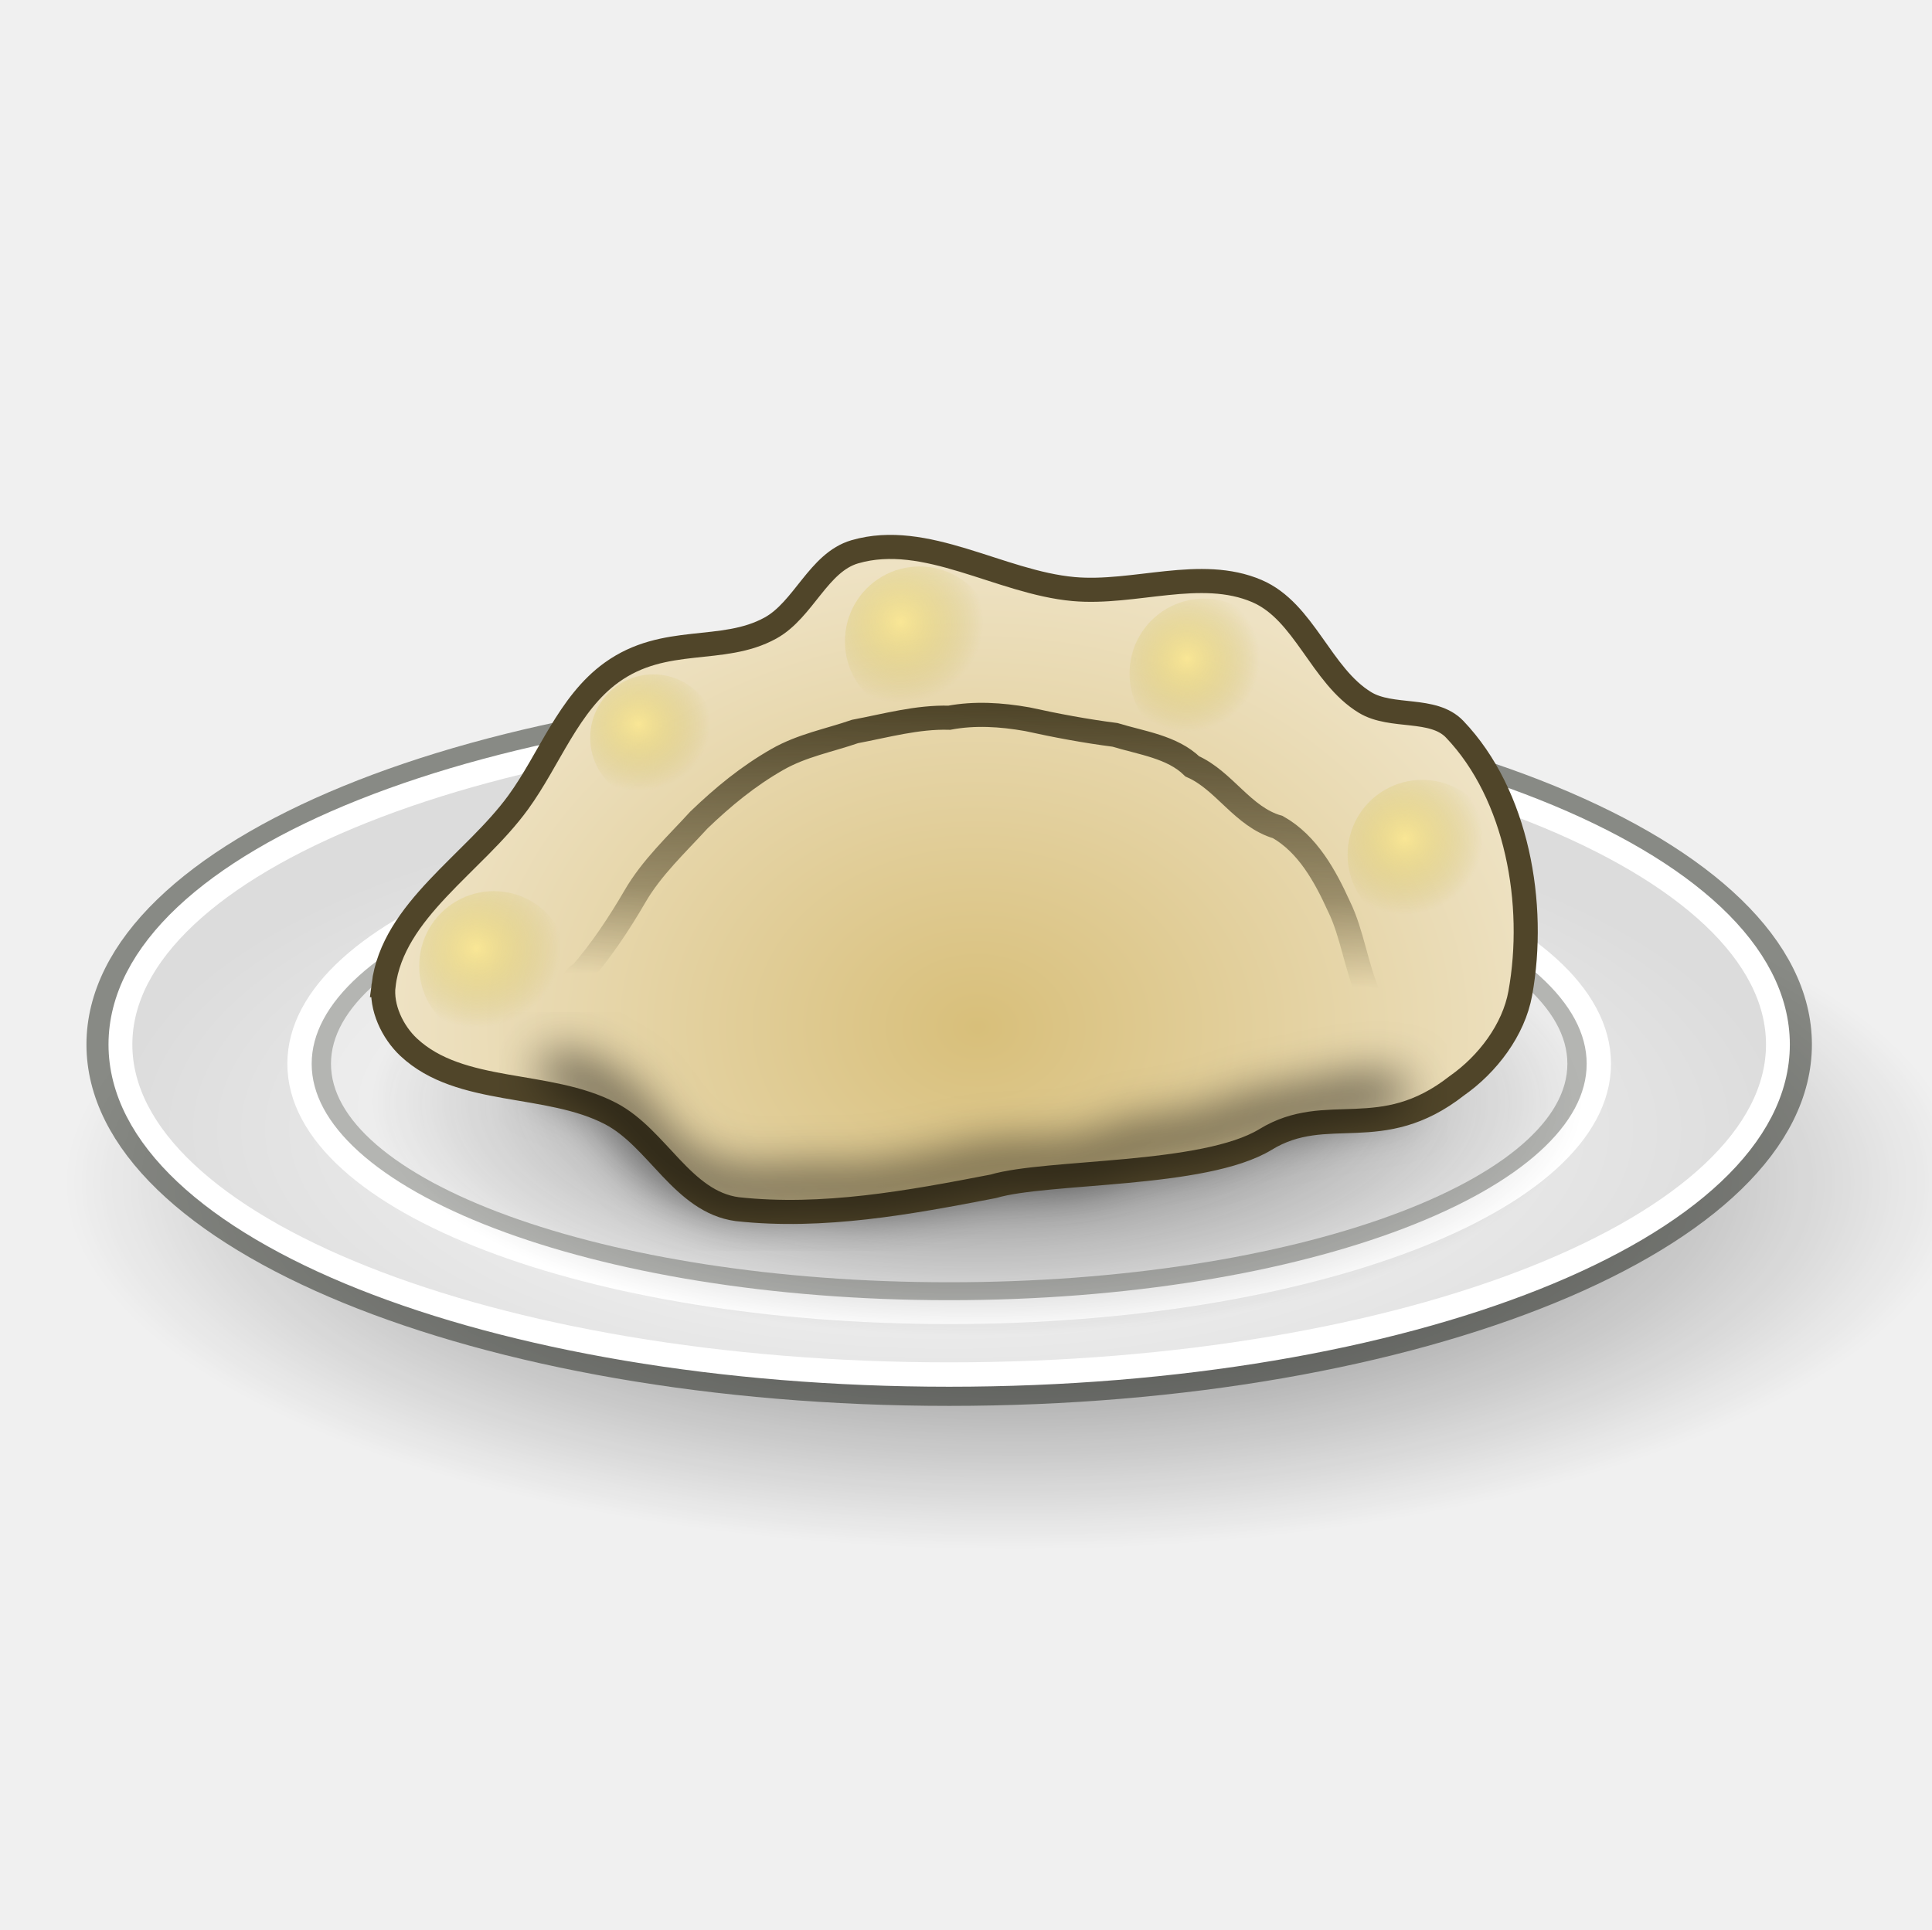
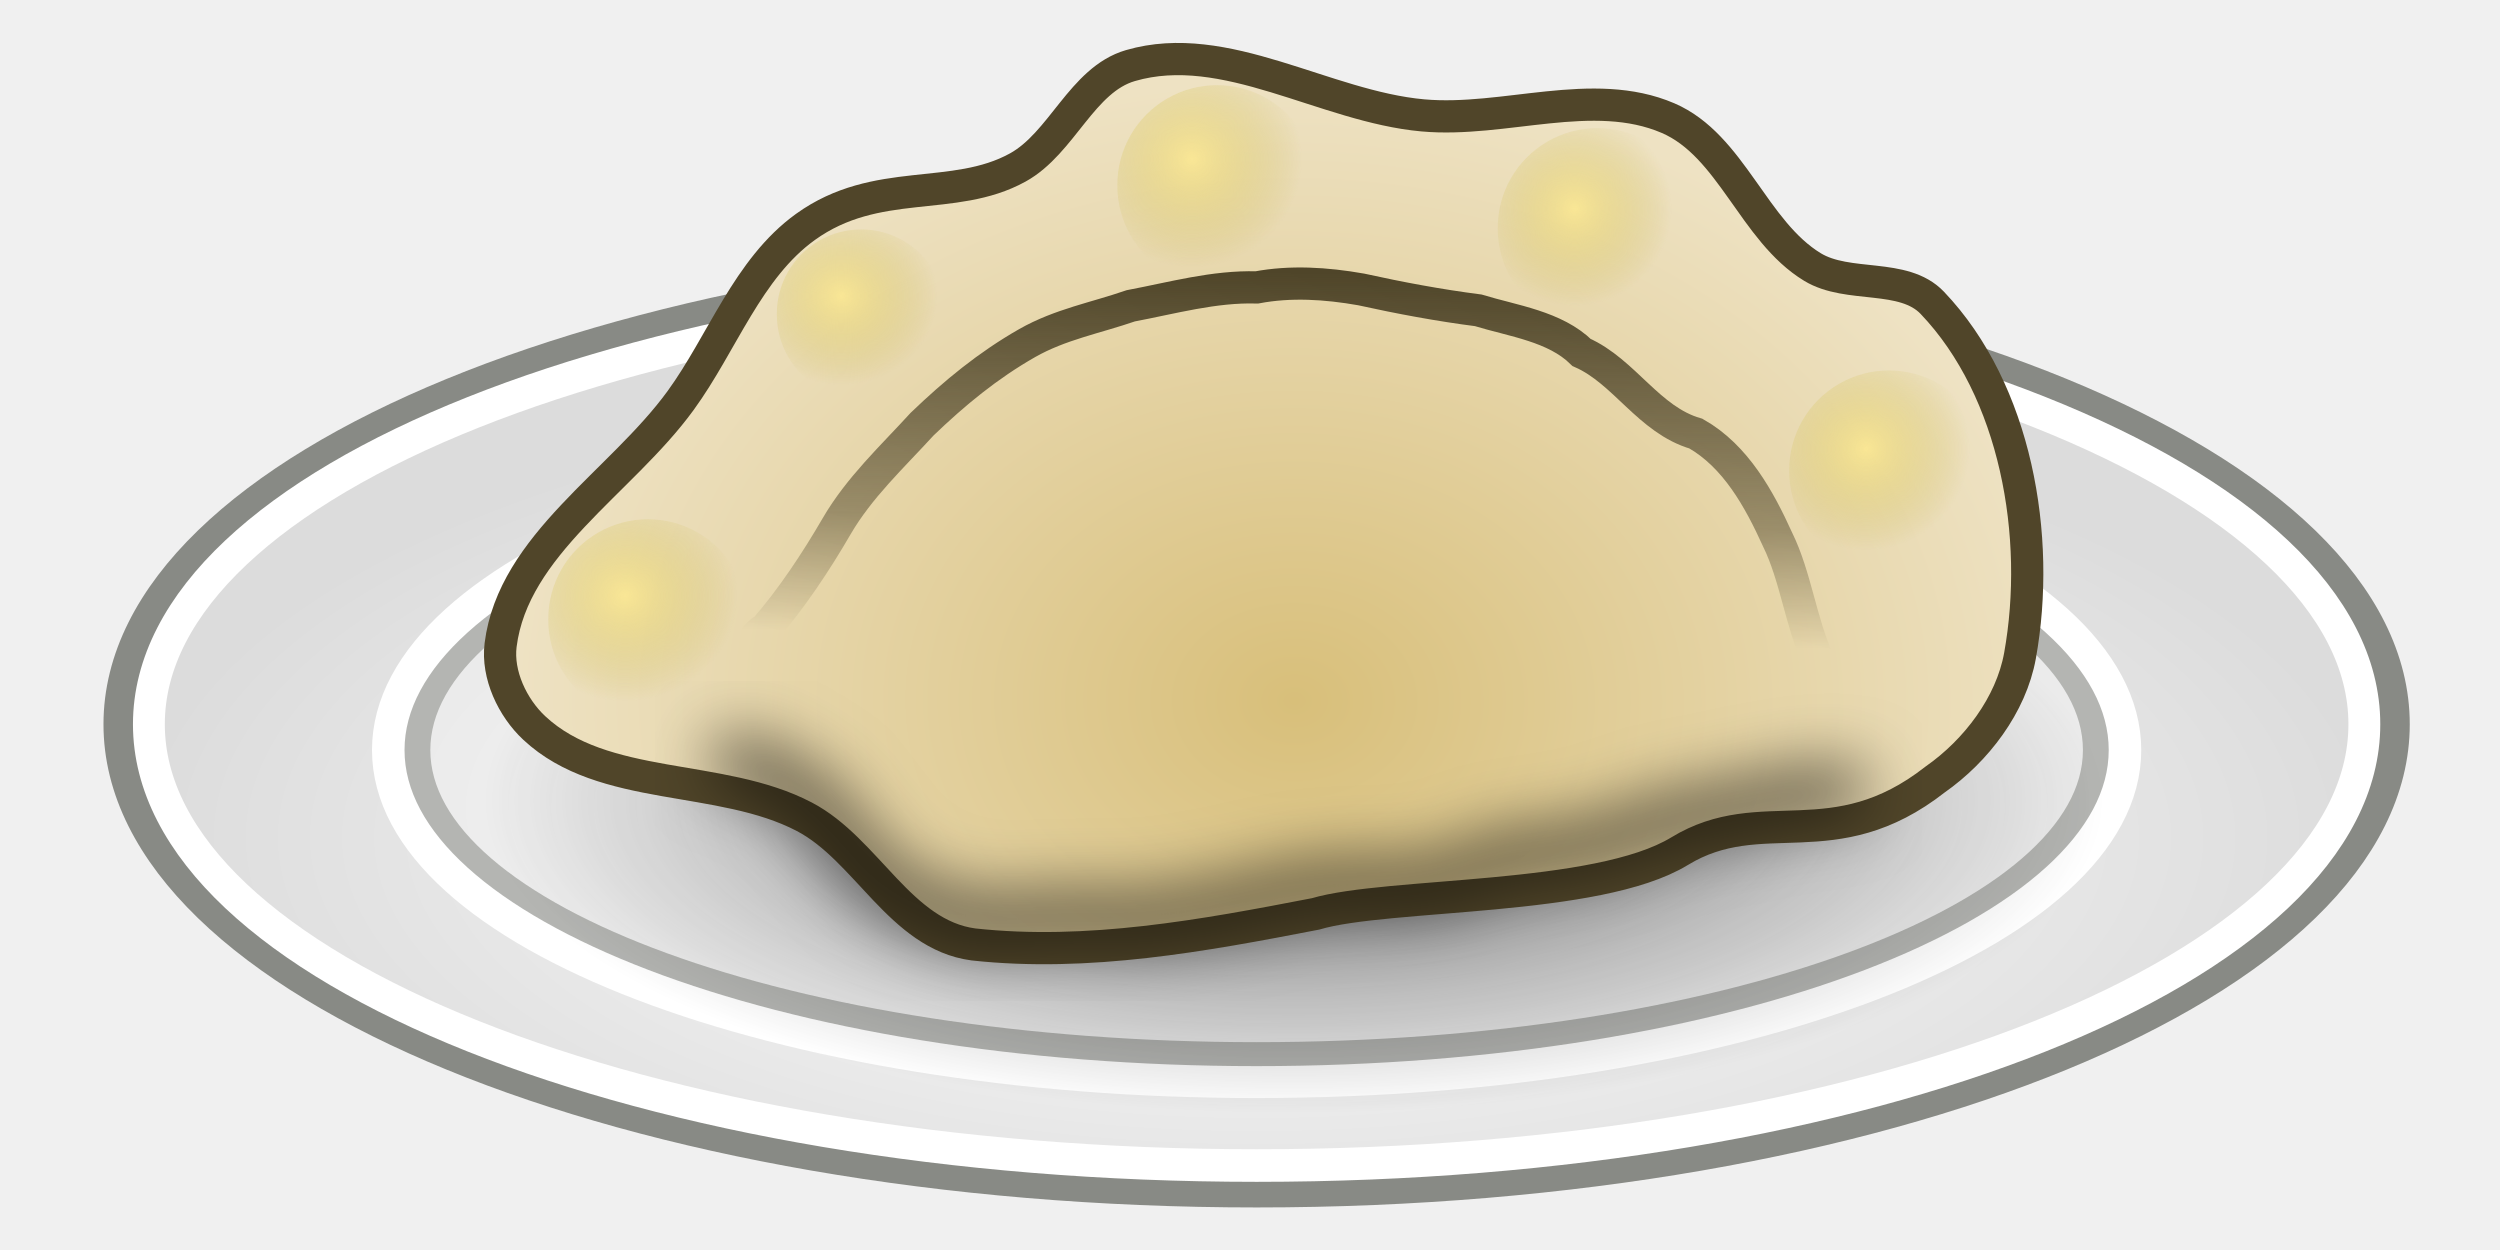
- <svg xmlns="http://www.w3.org/2000/svg" xmlns:xlink="http://www.w3.org/1999/xlink" width="1202.533" height="1201.497" id="svg2" version="1.1">
+ <svg xmlns="http://www.w3.org/2000/svg" xmlns:xlink="http://www.w3.org/1999/xlink" width="1164.18" height="582.09" id="svg2" version="1.1">
  <defs id="defs4">
    <linearGradient id="linearGradient3938">
      <stop id="stop3940" offset="0" style="stop-color:#ffffff;stop-opacity:1;" />
      <stop id="stop3942" offset="1" style="stop-color:#ebebeb;stop-opacity:1;" />
    </linearGradient>
    <linearGradient id="linearGradient3853">
      <stop style="stop-color:#ffffff;stop-opacity:1;" offset="0" id="stop3855" />
      <stop style="stop-color:#dcdcdc;stop-opacity:1;" offset="1" id="stop3857" />
    </linearGradient>
    <linearGradient id="linearGradient3843">
      <stop style="stop-color:#ffea87;stop-opacity:0.714;" offset="0" id="stop3845" />
      <stop style="stop-color:#c0af3a;stop-opacity:0;" offset="1" id="stop3847" />
    </linearGradient>
    <linearGradient id="linearGradient3857">
      <stop style="stop-color:#d8bf7a;stop-opacity:1;" offset="0" id="stop3859" />
      <stop id="stop3861" offset="1" style="stop-color:#eee2c3;stop-opacity:1;" />
    </linearGradient>
    <linearGradient id="linearGradient3835">
      <stop id="stop3843" offset="0" style="stop-color:#d8bf7a;stop-opacity:1;" />
      <stop style="stop-color:#eee2c3;stop-opacity:1;" offset="1" id="stop3839" />
    </linearGradient>
    <linearGradient id="linearGradient3817">
      <stop style="stop-color:#4f4529;stop-opacity:1;" offset="0" id="stop3819" />
      <stop id="stop3825" offset="0.676" style="stop-color:#4f4529;stop-opacity:0.498;" />
      <stop style="stop-color:#4f4529;stop-opacity:0;" offset="1" id="stop3821" />
    </linearGradient>
    <linearGradient xlink:href="#linearGradient3817" id="linearGradient3823" x1="513.688" y1="540.333" x2="510.607" y2="711.049" gradientUnits="userSpaceOnUse" gradientTransform="translate(-577.1429,11.42857)" />
    <radialGradient xlink:href="#linearGradient3835" id="radialGradient3841" cx="516.989" cy="801.468" fx="516.989" fy="801.468" r="362.544" gradientTransform="matrix(0.9999512,0.00988468,-0.00788081,0.797236,-570.9138,107.2223)" gradientUnits="userSpaceOnUse" />
    <radialGradient xlink:href="#linearGradient3843" id="radialGradient3849" cx="-104.117" cy="231.803" fx="-104.117" fy="231.803" r="46.429" gradientUnits="userSpaceOnUse" gradientTransform="matrix(-3.0453462e-7,1.061031,-1.128453,-3.2388588e-7,165.9158,364.0246)" />
    <radialGradient xlink:href="#linearGradient3843-9" id="radialGradient3849-5" cx="-109.83" cy="236.279" fx="-109.83" fy="236.279" r="46.429" gradientUnits="userSpaceOnUse" gradientTransform="matrix(0,1.235089,-1.367782,0,222.4641,383.1411)" />
    <linearGradient id="linearGradient3843-9">
      <stop style="stop-color:#ffea87;stop-opacity:0.714;" offset="0" id="stop3845-2" />
      <stop style="stop-color:#c0af3a;stop-opacity:0;" offset="1" id="stop3847-5" />
    </linearGradient>
    <radialGradient r="46.429" fy="232.087" fx="-103.041" cy="232.087" cx="-103.041" gradientTransform="matrix(7.0361266e-8,1.055098,-1.13898,7.5955135e-8,168.4031,363.3728)" gradientUnits="userSpaceOnUse" id="radialGradient3868" xlink:href="#linearGradient3843-9" />
    <radialGradient xlink:href="#linearGradient3843-1" id="radialGradient3849-8" cx="-109.83" cy="236.279" fx="-109.83" fy="236.279" r="46.429" gradientUnits="userSpaceOnUse" gradientTransform="matrix(0,1.235089,-1.367782,0,222.4641,383.1411)" />
    <linearGradient id="linearGradient3843-1">
      <stop style="stop-color:#ffea87;stop-opacity:0.714;" offset="0" id="stop3845-27" />
      <stop style="stop-color:#c0af3a;stop-opacity:0;" offset="1" id="stop3847-6" />
    </linearGradient>
    <radialGradient r="46.429" fy="232.628" fx="-105.165" cy="232.628" cx="-105.165" gradientTransform="matrix(-8.8420494e-8,1.082789,-1.106696,-9.0372788e-8,160.775,366.4141)" gradientUnits="userSpaceOnUse" id="radialGradient3868-7" xlink:href="#linearGradient3843-1" />
    <radialGradient r="46.429" fy="236.279" fx="-109.83" cy="236.279" cx="-109.83" gradientTransform="matrix(0,1.235089,-1.367782,0,222.4641,383.1411)" gradientUnits="userSpaceOnUse" id="radialGradient3868-7-7" xlink:href="#linearGradient3843-1-2" />
    <linearGradient id="linearGradient3843-1-2">
      <stop style="stop-color:#ffea87;stop-opacity:0.714;" offset="0" id="stop3845-27-0" />
      <stop style="stop-color:#c0af3a;stop-opacity:0;" offset="1" id="stop3847-6-7" />
    </linearGradient>
    <radialGradient r="46.429" fy="231.106" fx="-101.533" cy="231.106" cx="-101.533" gradientTransform="matrix(0,0.974003,-0.976396,0,129.9878,354.4662)" gradientUnits="userSpaceOnUse" id="radialGradient3919" xlink:href="#linearGradient3843-1-2" />
    <radialGradient r="46.429" fy="236.279" fx="-109.83" cy="236.279" cx="-109.83" gradientTransform="matrix(0,1.235089,-1.367782,0,222.4641,383.1411)" gradientUnits="userSpaceOnUse" id="radialGradient3868-7-2" xlink:href="#linearGradient3843-1-8" />
    <linearGradient id="linearGradient3843-1-8">
      <stop style="stop-color:#ffea87;stop-opacity:0.714;" offset="0" id="stop3845-27-9" />
      <stop style="stop-color:#c0af3a;stop-opacity:0;" offset="1" id="stop3847-6-8" />
    </linearGradient>
    <radialGradient r="46.429" fy="231.434" fx="-102.882" cy="231.434" cx="-102.882" gradientTransform="matrix(-1.5756147e-8,1.01775,-1.042334,-1.6136736e-8,145.5675,359.2709)" gradientUnits="userSpaceOnUse" id="radialGradient3919-5" xlink:href="#linearGradient3843-1-8" />
    <radialGradient r="46.429" fy="236.279" fx="-109.83" cy="236.279" cx="-109.83" gradientTransform="matrix(0,1.235089,-1.367782,0,222.4641,383.1411)" gradientUnits="userSpaceOnUse" id="radialGradient3868-7-24" xlink:href="#linearGradient3843-1-5" />
    <linearGradient id="linearGradient3843-1-5">
      <stop style="stop-color:#c0af3a;stop-opacity:0.817;" offset="0" id="stop3845-27-5" />
      <stop style="stop-color:#c0af3a;stop-opacity:0;" offset="1" id="stop3847-6-84" />
    </linearGradient>
    <linearGradient id="linearGradient6515">
      <stop style="stop-color:#000000;stop-opacity:1;" offset="0" id="stop6517" />
      <stop style="stop-color:#ffffff;stop-opacity:0;" offset="1" id="stop6519" />
    </linearGradient>
    <radialGradient xlink:href="#linearGradient6914" id="radialGradient6920" cx="22.967" cy="41.31" fx="22.967" fy="41.31" r="19.949" gradientTransform="matrix(1,0,0,0.3149284,0,28.30009)" gradientUnits="userSpaceOnUse" />
    <linearGradient id="linearGradient6914">
      <stop style="stop-color:#000000;stop-opacity:1;" offset="0" id="stop6916" />
      <stop style="stop-color:#000000;stop-opacity:0;" offset="1" id="stop6918" />
    </linearGradient>
    <radialGradient r="19.949" fy="41.31" fx="22.967" cy="41.31" cx="22.967" gradientTransform="matrix(1,0,0,0.3149284,0,28.30009)" gradientUnits="userSpaceOnUse" id="radialGradient3145" xlink:href="#linearGradient6914" />
    <radialGradient xlink:href="#linearGradient3853-8" id="radialGradient3859-5" cx="20.03" cy="39.596" fx="20.03" fy="39.596" r="15.509" gradientTransform="matrix(1,0,0,0.3976421,0,23.85115)" gradientUnits="userSpaceOnUse" />
    <linearGradient id="linearGradient3853-8">
      <stop style="stop-color:#dcdcdc;stop-opacity:1;" offset="0" id="stop3855-3" />
      <stop id="stop3866-8" offset="0.706" style="stop-color:#dcdcdc;stop-opacity:1;" />
      <stop style="stop-color:#ffffff;stop-opacity:1;" offset="1" id="stop3857-4" />
    </linearGradient>
    <radialGradient xlink:href="#linearGradient3938" id="radialGradient3922" gradientUnits="userSpaceOnUse" gradientTransform="matrix(1,0,0,0.3976421,0,23.85115)" cx="20.03" cy="42.398" fx="20.03" fy="42.398" r="15.509" />
    <radialGradient xlink:href="#linearGradient3853" id="radialGradient3924" gradientUnits="userSpaceOnUse" gradientTransform="matrix(1,0,0,0.3976421,0,23.85115)" cx="20.03" cy="43.437" fx="20.03" fy="43.437" r="15.509" />
    <radialGradient xlink:href="#linearGradient6914" id="radialGradient4208" gradientUnits="userSpaceOnUse" gradientTransform="matrix(1,0,0,0.3149284,0,28.30009)" cx="22.967" cy="41.31" fx="22.967" fy="41.31" r="19.949" />
    <radialGradient xlink:href="#linearGradient3853" id="radialGradient4210" gradientUnits="userSpaceOnUse" gradientTransform="matrix(1,0,0,0.3976421,0,23.85115)" cx="20.03" cy="43.437" fx="20.03" fy="43.437" r="15.509" />
    <radialGradient xlink:href="#linearGradient3938" id="radialGradient4212" gradientUnits="userSpaceOnUse" gradientTransform="matrix(1,0,0,0.3976421,0,23.85115)" cx="20.03" cy="42.398" fx="20.03" fy="42.398" r="15.509" />
    <radialGradient xlink:href="#linearGradient3835-0" id="radialGradient3841-0" cx="516.989" cy="801.468" fx="516.989" fy="801.468" r="362.544" gradientTransform="matrix(0.9999512,0.00988468,-0.00788081,0.797236,-570.9138,107.2223)" gradientUnits="userSpaceOnUse" />
    <linearGradient id="linearGradient3835-0">
      <stop id="stop3843-9" offset="0" style="stop-color:#d8bf7a;stop-opacity:1;" />
      <stop style="stop-color:#eee2c3;stop-opacity:1;" offset="1" id="stop3839-4" />
    </linearGradient>
-     <linearGradient xlink:href="#linearGradient3817-2" id="linearGradient3823-8" x1="513.688" y1="540.333" x2="510.607" y2="711.049" gradientUnits="userSpaceOnUse" gradientTransform="translate(91.59973,-100.4498)" />
+     <linearGradient xlink:href="#linearGradient3817-2" id="linearGradient3823-8" x1="513.688" y1="540.333" x2="510.607" y2="711.049" gradientUnits="userSpaceOnUse" gradientTransform="translate(119.5997,-100.4498)" />
    <linearGradient id="linearGradient3817-2">
      <stop style="stop-color:#4f4529;stop-opacity:1;" offset="0" id="stop3819-7" />
      <stop id="stop3825-2" offset="0.676" style="stop-color:#4f4529;stop-opacity:0.498;" />
      <stop style="stop-color:#4f4529;stop-opacity:0;" offset="1" id="stop3821-8" />
    </linearGradient>
    <filter id="filter4055" x="-0.068" width="1.136" y="-0.497" height="1.994" color-interpolation-filters="sRGB">
      <feGaussianBlur stdDeviation="15.069" id="feGaussianBlur4057" />
    </filter>
    <radialGradient xlink:href="#linearGradient3843-7" id="radialGradient3849-0" cx="-104.117" cy="231.803" fx="-104.117" fy="231.803" r="46.429" gradientUnits="userSpaceOnUse" gradientTransform="matrix(-3.0453462e-7,1.061031,-1.128453,-3.2388588e-7,165.9158,364.0246)" />
    <linearGradient id="linearGradient3843-7">
      <stop style="stop-color:#ffea87;stop-opacity:0.714;" offset="0" id="stop3845-1" />
      <stop style="stop-color:#c0af3a;stop-opacity:0;" offset="1" id="stop3847-7" />
    </linearGradient>
    <radialGradient r="46.429" fy="232.087" fx="-103.041" cy="232.087" cx="-103.041" gradientTransform="matrix(7.0361266e-8,1.055098,-1.13898,7.5955135e-8,168.4031,363.3728)" gradientUnits="userSpaceOnUse" id="radialGradient3868-1" xlink:href="#linearGradient3843-9-7" />
    <linearGradient id="linearGradient3843-9-7">
      <stop style="stop-color:#ffea87;stop-opacity:0.714;" offset="0" id="stop3845-2-9" />
      <stop style="stop-color:#c0af3a;stop-opacity:0;" offset="1" id="stop3847-5-3" />
    </linearGradient>
    <radialGradient r="46.429" fy="232.628" fx="-105.165" cy="232.628" cx="-105.165" gradientTransform="matrix(-8.8420494e-8,1.082789,-1.106696,-9.0372788e-8,160.775,366.4141)" gradientUnits="userSpaceOnUse" id="radialGradient3868-7-22" xlink:href="#linearGradient3843-1-9" />
    <linearGradient id="linearGradient3843-1-9">
      <stop style="stop-color:#ffea87;stop-opacity:0.714;" offset="0" id="stop3845-27-1" />
      <stop style="stop-color:#c0af3a;stop-opacity:0;" offset="1" id="stop3847-6-85" />
    </linearGradient>
    <radialGradient r="46.429" fy="231.106" fx="-101.533" cy="231.106" cx="-101.533" gradientTransform="matrix(0,0.974003,-0.976396,0,129.9878,354.4662)" gradientUnits="userSpaceOnUse" id="radialGradient3919-6" xlink:href="#linearGradient3843-1-2-9" />
    <linearGradient id="linearGradient3843-1-2-9">
      <stop style="stop-color:#ffea87;stop-opacity:0.714;" offset="0" id="stop3845-27-0-8" />
      <stop style="stop-color:#c0af3a;stop-opacity:0;" offset="1" id="stop3847-6-7-8" />
    </linearGradient>
    <radialGradient r="46.429" fy="231.434" fx="-102.882" cy="231.434" cx="-102.882" gradientTransform="matrix(-1.5756147e-8,1.01775,-1.042334,-1.6136736e-8,145.5675,359.2709)" gradientUnits="userSpaceOnUse" id="radialGradient3919-5-2" xlink:href="#linearGradient3843-1-8-6" />
    <linearGradient id="linearGradient3843-1-8-6">
      <stop style="stop-color:#ffea87;stop-opacity:0.714;" offset="0" id="stop3845-27-9-6" />
      <stop style="stop-color:#c0af3a;stop-opacity:0;" offset="1" id="stop3847-6-8-9" />
    </linearGradient>
-     <radialGradient r="362.544" fy="801.468" fx="516.989" cy="801.468" cx="516.989" gradientTransform="matrix(0.9999512,0.00988468,-0.00788081,0.797236,97.8288,-4.65601)" gradientUnits="userSpaceOnUse" id="radialGradient3102" xlink:href="#linearGradient3835-0" />
+     <radialGradient r="362.544" fy="801.468" fx="516.989" cy="801.468" cx="516.989" gradientTransform="matrix(0.9999512,0.00988468,-0.00788081,0.797236,125.8288,-4.65601)" gradientUnits="userSpaceOnUse" id="radialGradient3102" xlink:href="#linearGradient3835-0" />
    <radialGradient xlink:href="#linearGradient6914-9" id="radialGradient4208-7" gradientUnits="userSpaceOnUse" gradientTransform="matrix(1,0,0,0.3149284,0,28.30009)" cx="22.967" cy="41.31" fx="22.967" fy="41.31" r="19.949" />
    <linearGradient id="linearGradient6914-9">
      <stop style="stop-color:#000000;stop-opacity:1;" offset="0" id="stop6916-3" />
      <stop style="stop-color:#000000;stop-opacity:0;" offset="1" id="stop6918-8" />
    </linearGradient>
    <radialGradient r="19.949" fy="41.31" fx="22.967" cy="41.31" cx="22.967" gradientTransform="matrix(1,0,0,0.3149284,0,28.30009)" gradientUnits="userSpaceOnUse" id="radialGradient3106" xlink:href="#linearGradient6914-9" />
    <radialGradient xlink:href="#linearGradient6914-9" id="radialGradient3423" gradientUnits="userSpaceOnUse" gradientTransform="matrix(1,0,0,0.3149284,0,28.30009)" cx="22.967" cy="41.31" fx="22.967" fy="41.31" r="19.949" />
+     <radialGradient xlink:href="#linearGradient6914" id="radialGradient3101" gradientUnits="userSpaceOnUse" gradientTransform="matrix(1,0,0,0.3149284,0,28.30009)" cx="22.967" cy="41.31" fx="22.967" fy="41.31" r="19.949" />
  </defs>
-   <g id="layer2" style="display:inline" transform="translate(-189.226,-700.9493)">
-     <path transform="matrix(34.62401,0,0,36.48474,86.50118,-93.42616)" d="m 35.328,39.596 a 15.298,5.956 0 1 1 -30.596,0 15.298,5.956 0 1 1 30.596,0 z" id="path6384" style="fill:none;stroke:#888a85;stroke-width:0.422;stroke-linecap:round;stroke-linejoin:round;stroke-miterlimit:4;stroke-opacity:1;stroke-dasharray:none;stroke-dashoffset:0;marker:none;visibility:visible;display:inline;overflow:visible;enable-background:accumulate" />
-     <path style="opacity:0.6;fill:url(#radialGradient4208);fill-opacity:1;fill-rule:evenodd;stroke:none;stroke-width:0.457;marker:none;visibility:visible;display:inline;overflow:visible;enable-background:accumulate" id="path6910" d="m 42.916,41.31 a 19.949,6.282 0 1 1 -39.897,0 19.949,6.282 0 1 1 39.897,0 z" transform="matrix(29.63954,0,0,36.36268,140.0547,-64.92532)" />
-     <path style="fill:url(#radialGradient4210);fill-opacity:1;stroke:#ffffff;stroke-width:0.44;stroke-linecap:round;stroke-linejoin:round;stroke-miterlimit:4;stroke-opacity:1;stroke-dasharray:none;stroke-dashoffset:0;marker:none;visibility:visible;display:inline;overflow:visible;enable-background:accumulate" id="path3914" d="m 35.328,39.596 a 15.298,5.956 0 1 1 -30.596,0 15.298,5.956 0 1 1 30.596,0 z" transform="matrix(33.71936,0,0,34.50034,104.6216,-14.85129)" />
-     <path style="fill:url(#radialGradient4212);fill-opacity:1;stroke:#b4b5b2;stroke-width:0.604;stroke-linecap:round;stroke-linejoin:round;stroke-miterlimit:4;stroke-opacity:1;stroke-dasharray:none;stroke-dashoffset:0;marker:none;visibility:visible;display:inline;overflow:visible;enable-background:accumulate" id="path3920" d="m 35.328,39.596 a 15.298,5.956 0 1 1 -30.596,0 15.298,5.956 0 1 1 30.596,0 z" transform="matrix(25.65917,0,0,24.05873,266.0684,410.5977)" />
-     <path transform="matrix(26.43293,0,0,25.96133,250.5699,335.262)" d="m 35.328,39.596 a 15.298,5.956 0 1 1 -30.596,0 15.298,5.956 0 1 1 30.596,0 z" id="path3934" style="fill:none;stroke:#ffffff;stroke-width:0.573;stroke-linecap:round;stroke-linejoin:round;stroke-miterlimit:4;stroke-opacity:1;stroke-dasharray:none;stroke-dashoffset:0;marker:none;visibility:visible;display:inline;overflow:visible;enable-background:accumulate" />
+   <g id="layer1" style="display:none" transform="translate(-3.317555,-274.9991)">
+     <path style="opacity:0.6;fill:url(#radialGradient3101);fill-opacity:1;fill-rule:evenodd;stroke:none;stroke-width:0.457;marker:none;visibility:visible;display:inline;overflow:visible;enable-background:accumulate" id="path6910" d="m 42.916,41.31 c 0,3.47 -8.931,6.282 -19.949,6.282 -11.017,0 -19.949,-2.813 -19.949,-6.282 0,-3.47 8.931,-6.282 19.949,-6.282 11.017,0 19.949,2.813 19.949,6.282 z" transform="matrix(29.63954,0,0,36.36268,-79.47587,-803.8746)" />
  </g>
-   <g id="layer4" style="display:inline">
-     <path style="opacity:0.6;fill:url(#radialGradient3423);fill-opacity:1;fill-rule:evenodd;stroke:none;stroke-width:0.457;marker:none;visibility:visible;display:inline;overflow:visible;enable-background:accumulate" id="path6910-0" d="m 42.916,41.31 a 19.949,6.282 0 1 1 -39.897,0 19.949,6.282 0 1 1 39.897,0 z" transform="matrix(18.89241,0,0,23.17777,174.2029,-271.7765)" />
-     <path style="fill:url(#radialGradient3102);fill-opacity:1;stroke:#504529;stroke-width:15;stroke-linecap:butt;stroke-linejoin:miter;stroke-miterlimit:4;stroke-opacity:1;stroke-dasharray:none;display:inline" d="m 238.743,613.341 c 5.873,-46.735 56.077,-75.698 83.791,-113.785 19.537,-26.849 31.211,-61.469 58.153,-80.878 33.18,-23.903 68.909,-11.152 98.88,-27.684 20.653,-11.392 29.837,-40.868 52.483,-47.459 44.206,-12.865 90.304,19.064 136.158,23.197 37.901,3.417 79.192,-13.759 114.156,1.262 29.603,12.718 39.76,52.662 67.309,69.371 16.578,10.055 42.35,2.604 55.74,16.627 38.986,40.831 50.894,108.803 40.865,164.359 -4.136,22.912 -20.414,44.266 -39.491,57.613 -47.304,37.074 -80.703,10.015 -119.037,33.411 -38.334,23.396 -135.869,19.235 -169.519,29.199 -52.265,10.121 -106.031,20.028 -159.354,14.218 -34.016,-4.568 -49.576,-44.202 -78.704,-59.452 -39.101,-20.472 -93.545,-11.215 -125.783,-41.36 -10.15,-9.491 -17.378,-24.852 -15.646,-38.64 z" id="path2996" />
-     <path style="fill:none;stroke:url(#linearGradient3823-8);stroke-width:15;stroke-linecap:butt;stroke-linejoin:miter;stroke-miterlimit:4;stroke-opacity:1;stroke-dasharray:none;display:inline" d="m 350.199,628.664 c 7.778,-3.677 1.186,-17.121 11.734,-22.75 12.427,-14.324 23.651,-31.275 33.257,-47.796 10.484,-18.078 26.002,-32.459 39.862,-47.641 15.152,-14.532 30.542,-27.242 48.923,-37.728 15.326,-8.709 31.811,-11.684 48.218,-17.344 19.425,-3.663 38.744,-9.129 58.675,-8.566 15.737,-2.947 32.096,-1.975 48.594,0.938 18.094,3.983 36.147,7.367 54.532,9.733 16.376,5.002 35.726,7.455 48.144,19.631 20.004,8.834 31.29,31.443 53.226,37.781 18.531,10.527 29.48,30.46 38.058,49.383 8.299,16.847 10.773,38.189 18.75,55.931 4.466,8.483 9.317,24.397 15.224,22.57" id="path3795" />
-     <path style="opacity:0.7;fill:none;stroke:#000000;stroke-width:20;stroke-linecap:round;stroke-linejoin:round;stroke-miterlimit:4;stroke-opacity:1;stroke-dasharray:none;display:inline;filter:url(#filter4055)" d="m 346.131,667.331 c 17.006,-1.359 20.148,10.614 36.246,15.68 16.735,16.79 25.117,40.535 48.817,49.111 34.108,17.573 51.836,4.926 88.669,8.308 25.323,2.117 69.375,-8.747 93.8,-14.482 33.56,-3.572 60.175,3.739 89.349,-13.785 56.724,-4.383 58.501,-12.245 87.989,-19.938 16.712,0.97 21.184,-7.058 74.28,-11.841" id="path3962" />
-     <path style="fill:url(#radialGradient3849-0);fill-opacity:1;stroke:none;display:inline" id="path3073" d="m -38.571,264.635 a 46.429,46.429 0 1 1 -92.857,0 46.429,46.429 0 1 1 92.857,0 z" transform="translate(392.3606,336.8088)" />
-     <path style="fill:url(#radialGradient3868-1);fill-opacity:1;stroke:none;display:inline" id="path3073-9" d="m -38.571,264.635 a 46.429,46.429 0 1 1 -92.857,0 46.429,46.429 0 1 1 92.857,0 z" transform="matrix(0.8461538,0,0,0.8461538,478.5694,235.3789)" />
-     <path style="fill:url(#radialGradient3868-7-22);fill-opacity:1;stroke:none;display:inline" id="path3073-3" d="m -38.571,264.635 a 46.429,46.429 0 1 1 -92.857,0 46.429,46.429 0 1 1 92.857,0 z" transform="translate(657.3606,134.6659)" />
-     <path style="fill:url(#radialGradient3919-6);fill-opacity:1;stroke:none;display:inline" id="path3073-3-1" d="m -38.571,264.635 a 46.429,46.429 0 1 1 -92.857,0 46.429,46.429 0 1 1 92.857,0 z" transform="translate(834.5035,154.6659)" />
-     <path style="fill:url(#radialGradient3919-5-2);fill-opacity:1;stroke:none;display:inline" id="path3073-3-8" d="m -38.571,264.635 a 46.429,46.429 0 1 1 -92.857,0 46.429,46.429 0 1 1 92.857,0 z" transform="translate(970.2178,267.523)" />
+   <g id="layer2" style="display:inline" transform="translate(-222.8481,-1013.948)">
+     <path transform="matrix(34.62401,0,0,36.48474,114.5012,-93.42616)" d="m 35.328,39.596 a 15.298,5.956 0 1 1 -30.596,0 15.298,5.956 0 1 1 30.596,0 z" id="path6384" style="fill:none;stroke:#888a85;stroke-width:0.422;stroke-linecap:round;stroke-linejoin:round;stroke-miterlimit:4;stroke-opacity:1;stroke-dasharray:none;stroke-dashoffset:0;marker:none;visibility:visible;display:inline;overflow:visible;enable-background:accumulate" />
+     <path style="fill:url(#radialGradient4210);fill-opacity:1;stroke:#ffffff;stroke-width:0.44;stroke-linecap:round;stroke-linejoin:round;stroke-miterlimit:4;stroke-opacity:1;stroke-dasharray:none;stroke-dashoffset:0;marker:none;visibility:visible;display:inline;overflow:visible;enable-background:accumulate" id="path3914" d="m 35.328,39.596 a 15.298,5.956 0 1 1 -30.596,0 15.298,5.956 0 1 1 30.596,0 z" transform="matrix(33.71936,0,0,34.50034,132.6216,-14.85129)" />
+     <path style="fill:url(#radialGradient4212);fill-opacity:1;stroke:#b4b5b2;stroke-width:0.604;stroke-linecap:round;stroke-linejoin:round;stroke-miterlimit:4;stroke-opacity:1;stroke-dasharray:none;stroke-dashoffset:0;marker:none;visibility:visible;display:inline;overflow:visible;enable-background:accumulate" id="path3920" d="m 35.328,39.596 a 15.298,5.956 0 1 1 -30.596,0 15.298,5.956 0 1 1 30.596,0 z" transform="matrix(25.65917,0,0,24.05873,294.0684,410.5977)" />
+     <path transform="matrix(26.43293,0,0,25.96133,278.5699,335.262)" d="m 35.328,39.596 a 15.298,5.956 0 1 1 -30.596,0 15.298,5.956 0 1 1 30.596,0 z" id="path3934" style="fill:none;stroke:#ffffff;stroke-width:0.573;stroke-linecap:round;stroke-linejoin:round;stroke-miterlimit:4;stroke-opacity:1;stroke-dasharray:none;stroke-dashoffset:0;marker:none;visibility:visible;display:inline;overflow:visible;enable-background:accumulate" />
+   </g>
+   <g id="layer4" style="display:inline" transform="translate(-33.62214,-312.9991)">
+     <path style="opacity:0.6;fill:url(#radialGradient3423);fill-opacity:1;fill-rule:evenodd;stroke:none;stroke-width:0.457;marker:none;visibility:visible;display:inline;overflow:visible;enable-background:accumulate" id="path6910-0" d="m 42.916,41.31 a 19.949,6.282 0 1 1 -39.897,0 19.949,6.282 0 1 1 39.897,0 z" transform="matrix(18.89241,0,0,23.17777,202.2029,-271.7765)" />
+     <path style="fill:url(#radialGradient3102);fill-opacity:1;stroke:#504529;stroke-width:15;stroke-linecap:butt;stroke-linejoin:miter;stroke-miterlimit:4;stroke-opacity:1;stroke-dasharray:none;display:inline" d="m 266.743,613.341 c 5.873,-46.735 56.077,-75.698 83.791,-113.785 19.537,-26.849 31.211,-61.469 58.153,-80.878 33.18,-23.903 68.909,-11.152 98.88,-27.684 20.653,-11.392 29.837,-40.868 52.483,-47.459 44.206,-12.865 90.304,19.064 136.158,23.197 37.901,3.417 79.192,-13.759 114.156,1.262 29.603,12.718 39.76,52.662 67.309,69.371 16.578,10.055 42.35,2.604 55.74,16.627 38.986,40.831 50.894,108.803 40.865,164.359 -4.136,22.912 -20.414,44.266 -39.491,57.613 -47.304,37.074 -80.703,10.015 -119.037,33.411 -38.334,23.396 -135.869,19.235 -169.519,29.199 -52.265,10.121 -106.031,20.028 -159.354,14.218 -34.016,-4.568 -49.576,-44.202 -78.704,-59.452 -39.101,-20.472 -93.545,-11.215 -125.783,-41.36 -10.15,-9.491 -17.378,-24.852 -15.646,-38.64 z" id="path2996" />
+     <path style="fill:none;stroke:url(#linearGradient3823-8);stroke-width:15;stroke-linecap:butt;stroke-linejoin:miter;stroke-miterlimit:4;stroke-opacity:1;stroke-dasharray:none;display:inline" d="m 378.199,628.664 c 7.778,-3.677 1.186,-17.121 11.734,-22.75 12.427,-14.324 23.651,-31.275 33.257,-47.796 10.484,-18.078 26.002,-32.459 39.862,-47.641 15.152,-14.532 30.542,-27.242 48.923,-37.728 15.326,-8.709 31.811,-11.684 48.218,-17.344 19.425,-3.663 38.744,-9.129 58.675,-8.566 15.737,-2.947 32.096,-1.975 48.594,0.938 18.094,3.983 36.147,7.367 54.532,9.733 16.376,5.002 35.726,7.455 48.144,19.631 20.004,8.834 31.29,31.443 53.226,37.781 18.531,10.527 29.48,30.46 38.058,49.383 8.299,16.847 10.773,38.189 18.75,55.931 4.466,8.483 9.317,24.397 15.224,22.57" id="path3795" />
+     <path style="opacity:0.7;fill:none;stroke:#000000;stroke-width:20;stroke-linecap:round;stroke-linejoin:round;stroke-miterlimit:4;stroke-opacity:1;stroke-dasharray:none;display:inline;filter:url(#filter4055)" d="m 374.131,667.331 c 17.006,-1.359 20.148,10.614 36.246,15.68 16.735,16.79 25.117,40.535 48.817,49.111 34.108,17.573 51.836,4.926 88.669,8.308 25.323,2.117 69.375,-8.747 93.8,-14.482 33.56,-3.572 60.175,3.739 89.349,-13.785 56.724,-4.383 58.501,-12.245 87.989,-19.938 16.712,0.97 21.184,-7.058 74.28,-11.841" id="path3962" />
+     <path style="fill:url(#radialGradient3849-0);fill-opacity:1;stroke:none;display:inline" id="path3073" d="m -38.571,264.635 a 46.429,46.429 0 1 1 -92.857,0 46.429,46.429 0 1 1 92.857,0 z" transform="translate(420.3606,336.8088)" />
+     <path style="fill:url(#radialGradient3868-1);fill-opacity:1;stroke:none;display:inline" id="path3073-9" d="m -38.571,264.635 a 46.429,46.429 0 1 1 -92.857,0 46.429,46.429 0 1 1 92.857,0 z" transform="matrix(0.8461538,0,0,0.8461538,506.5694,235.3789)" />
+     <path style="fill:url(#radialGradient3868-7-22);fill-opacity:1;stroke:none;display:inline" id="path3073-3" d="m -38.571,264.635 a 46.429,46.429 0 1 1 -92.857,0 46.429,46.429 0 1 1 92.857,0 z" transform="translate(685.3606,134.6659)" />
+     <path style="fill:url(#radialGradient3919-6);fill-opacity:1;stroke:none;display:inline" id="path3073-3-1" d="m -38.571,264.635 a 46.429,46.429 0 1 1 -92.857,0 46.429,46.429 0 1 1 92.857,0 z" transform="translate(862.5035,154.6659)" />
+     <path style="fill:url(#radialGradient3919-5-2);fill-opacity:1;stroke:none;display:inline" id="path3073-3-8" d="m -38.571,264.635 a 46.429,46.429 0 1 1 -92.857,0 46.429,46.429 0 1 1 92.857,0 z" transform="translate(998.2178,267.523)" />
  </g>
</svg>
